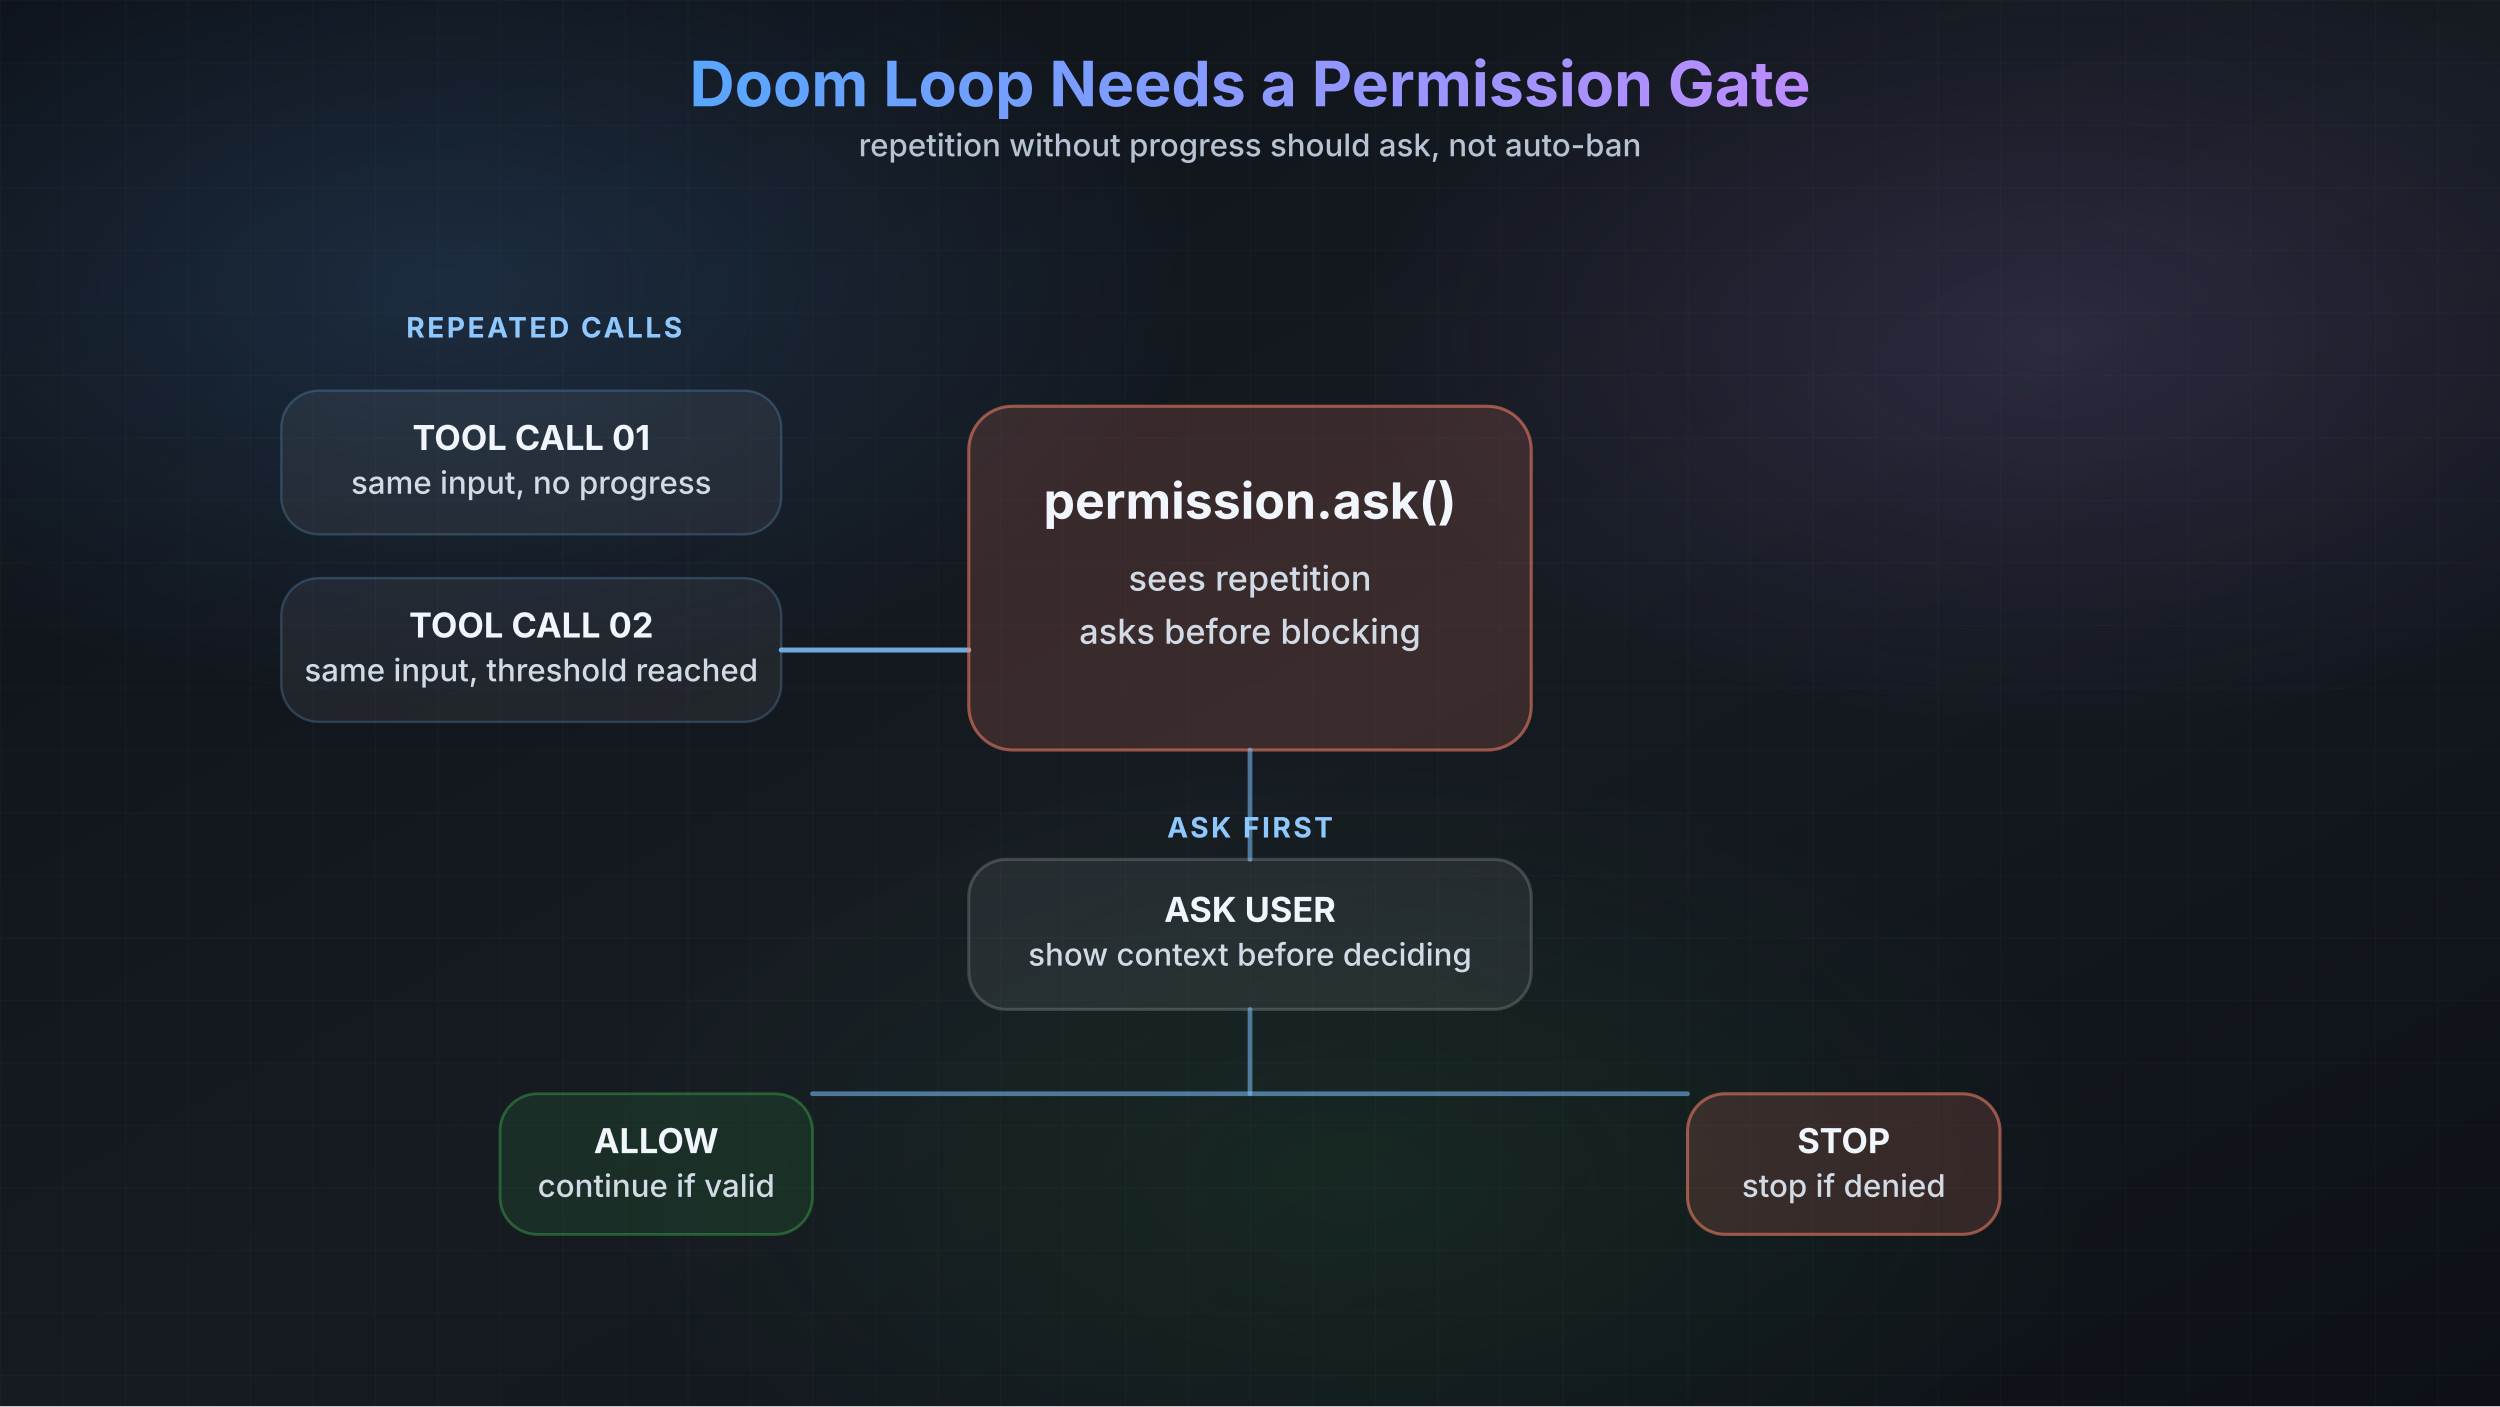
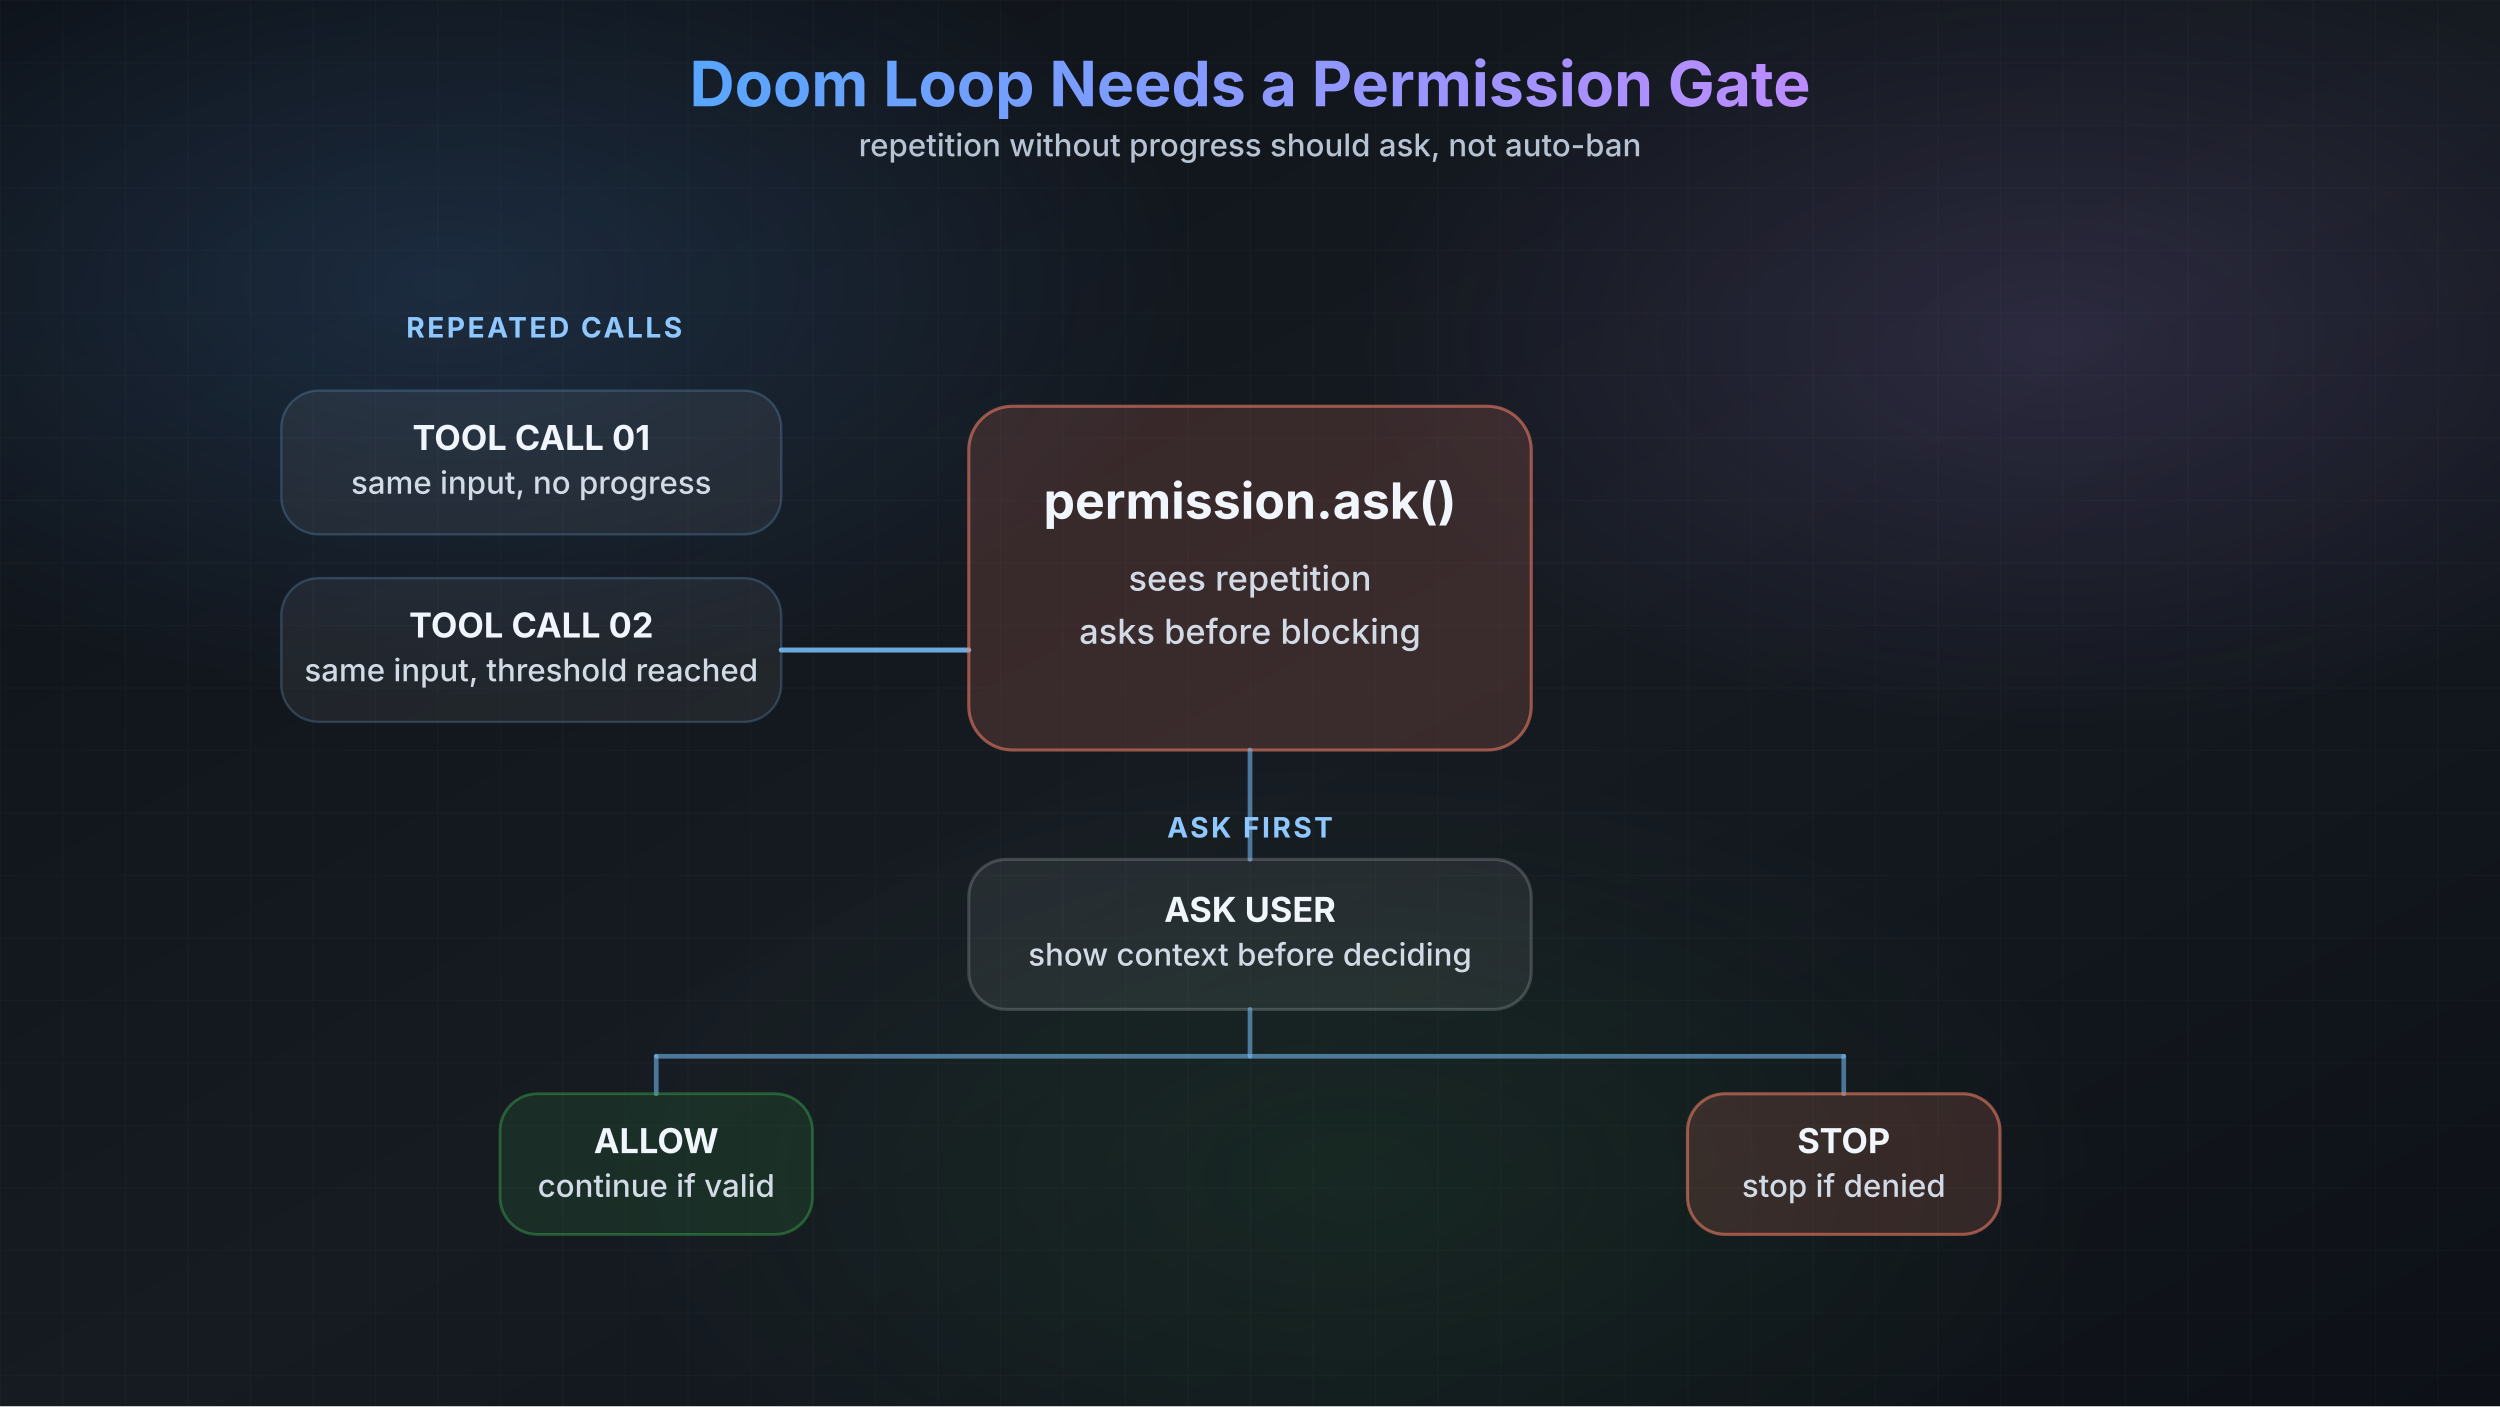
<svg xmlns="http://www.w3.org/2000/svg" viewBox="0 0 1600 900" width="1600" height="900" role="img" aria-label="Doom Loop Needs a Permission Gate">
  <style>
    text { font-family: "Inter", "SF Pro Display", -apple-system, BlinkMacSystemFont, "Segoe UI", sans-serif; }
    .title { font-size: 40px; font-weight: 700; fill: url(#titleGrad); }
    .subtitle { font-size: 20px; font-weight: 500; fill: #b7c3d2; }
    .label { font-size: 18px; font-weight: 700; letter-spacing: 1.6px; fill: #8fc8ff; }
    .card-title { font-size: 32px; font-weight: 700; fill: #f0f6fc; }
    .card-meta { font-size: 22px; font-weight: 500; fill: #d2dbe5; }
    .mini-title { font-size: 22px; font-weight: 700; fill: #f0f6fc; }
    .mini-meta { font-size: 20px; font-weight: 500; fill: #d2dbe5; }
    .card { fill: rgba(255,255,255,0.07); stroke: rgba(255,255,255,0.17); stroke-width: 2; }
    .mini { fill: rgba(255,255,255,0.06); stroke: rgba(125,196,255,0.22); stroke-width: 1.5; }
    .warn { fill: rgba(247,129,102,0.16); stroke: rgba(247,129,102,0.56); stroke-width: 2; }
    .ok { fill: rgba(63,185,80,0.12); stroke: rgba(63,185,80,0.40); stroke-width: 1.8; }
    .flow { fill: none; stroke: rgba(125,196,255,0.84); stroke-width: 3.2; stroke-linecap: round; }
    .link { fill: none; stroke: rgba(125,196,255,0.54); stroke-width: 3; stroke-linecap: round; }
  </style>
  <defs>
    <linearGradient id="bg" x1="0%" y1="0%" x2="100%" y2="100%">
      <stop offset="0%" stop-color="#0d1117" />
      <stop offset="52%" stop-color="#161b22" />
      <stop offset="100%" stop-color="#0d1117" />
    </linearGradient>
    <linearGradient id="titleGrad" x1="0%" y1="0%" x2="100%" y2="0%">
      <stop offset="0%" stop-color="#58a6ff" />
      <stop offset="100%" stop-color="#bc8cff" />
    </linearGradient>
    <pattern id="grid" width="40" height="40" patternUnits="userSpaceOnUse">
      <path d="M40 0 L0 0 0 40" fill="none" stroke="rgba(255,255,255,0.03)" stroke-width="1" />
    </pattern>
    <radialGradient id="glowBlue" cx="18%" cy="20%" r="30%">
      <stop offset="0%" stop-color="#58a6ff" stop-opacity="0.16" />
      <stop offset="100%" stop-color="#58a6ff" stop-opacity="0" />
    </radialGradient>
    <radialGradient id="glowPurple" cx="82%" cy="24%" r="28%">
      <stop offset="0%" stop-color="#bc8cff" stop-opacity="0.13" />
      <stop offset="100%" stop-color="#bc8cff" stop-opacity="0" />
    </radialGradient>
    <radialGradient id="glowGreen" cx="54%" cy="84%" r="30%">
      <stop offset="0%" stop-color="#3fb950" stop-opacity="0.10" />
      <stop offset="100%" stop-color="#3fb950" stop-opacity="0" />
    </radialGradient>
  </defs>
  <rect width="1600" height="900" fill="url(#bg)" />
  <rect width="1600" height="900" fill="url(#grid)" />
  <rect width="1600" height="900" fill="url(#glowBlue)" />
  <rect width="1600" height="900" fill="url(#glowPurple)" />
  <rect width="1600" height="900" fill="url(#glowGreen)" />
  <text x="800" y="68" text-anchor="middle" class="title">Doom Loop Needs a Permission Gate</text>
  <text x="800" y="100" text-anchor="middle" class="subtitle">repetition without progress should ask, not auto-ban</text>
  <text x="260" y="216" class="label">REPEATED CALLS</text>
  <g>
    <rect x="180" y="250" width="320" height="92" rx="24" class="mini" />
    <text x="340" y="288" text-anchor="middle" class="mini-title">TOOL CALL 01</text>
    <text x="340" y="316" text-anchor="middle" class="mini-meta">same input, no progress</text>
  </g>
  <g>
    <rect x="180" y="370" width="320" height="92" rx="24" class="mini" />
    <text x="340" y="408" text-anchor="middle" class="mini-title">TOOL CALL 02</text>
    <text x="340" y="436" text-anchor="middle" class="mini-meta">same input, threshold reached</text>
  </g>
  <path d="M500 416 H620" class="flow" />
  <g>
    <rect x="620" y="260" width="360" height="220" rx="28" class="warn" />
    <text x="800" y="332" text-anchor="middle" class="card-title">permission.ask()</text>
    <text x="800" y="378" text-anchor="middle" class="card-meta">sees repetition</text>
    <text x="800" y="412" text-anchor="middle" class="card-meta">asks before blocking</text>
  </g>
  <path d="M800 480 V550" class="link" />
  <text x="800" y="536" text-anchor="middle" class="label">ASK FIRST</text>
  <g>
    <rect x="620" y="550" width="360" height="96" rx="24" class="card" />
    <text x="800" y="590" text-anchor="middle" class="mini-title">ASK USER</text>
    <text x="800" y="618" text-anchor="middle" class="mini-meta">show context before deciding</text>
  </g>
-   <path d="M800 646 V700" class="link" />
-   <path d="M520 700 H1080" class="link" />
+   <path d="M800 646 V676" class="link" />
+   <path d="M420 676 H1180" class="link" />
+   <path d="M420 676 V700" class="link" />
+   <path d="M1180 676 V700" class="link" />
  <g>
    <rect x="320" y="700" width="200" height="90" rx="24" class="ok" />
    <text x="420" y="738" text-anchor="middle" class="mini-title">ALLOW</text>
    <text x="420" y="766" text-anchor="middle" class="mini-meta">continue if valid</text>
  </g>
  <g>
    <rect x="1080" y="700" width="200" height="90" rx="24" class="warn" />
    <text x="1180" y="738" text-anchor="middle" class="mini-title">STOP</text>
    <text x="1180" y="766" text-anchor="middle" class="mini-meta">stop if denied</text>
  </g>
</svg>
